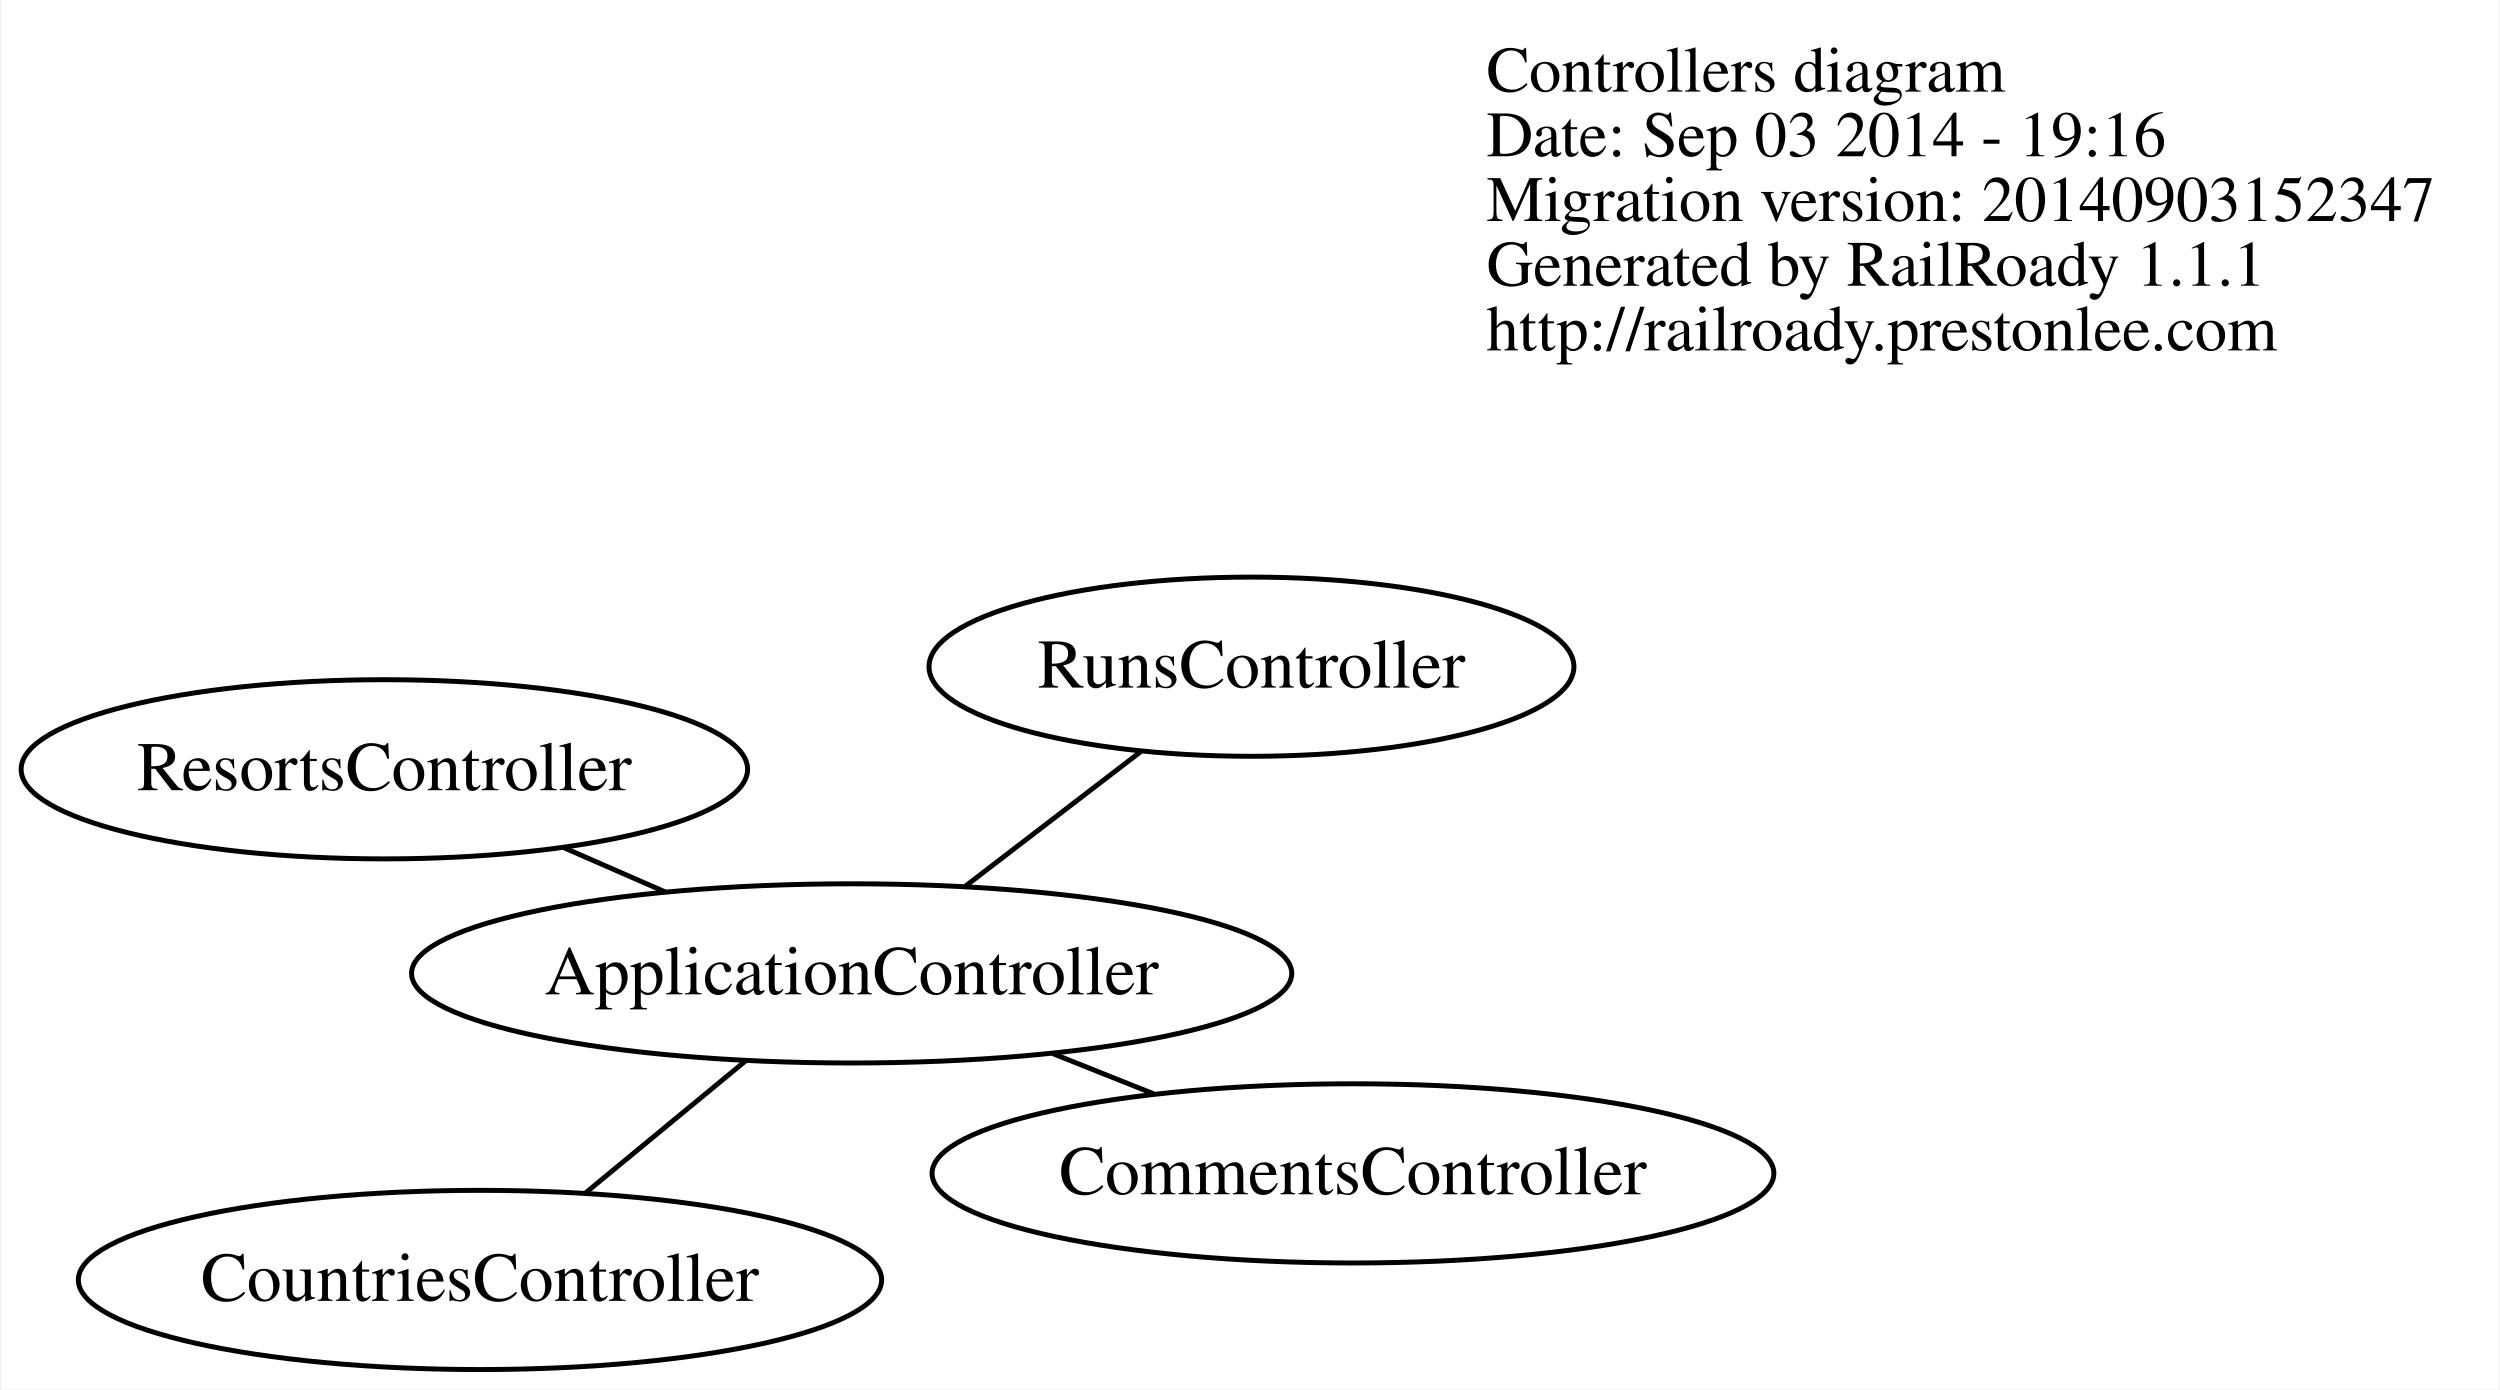
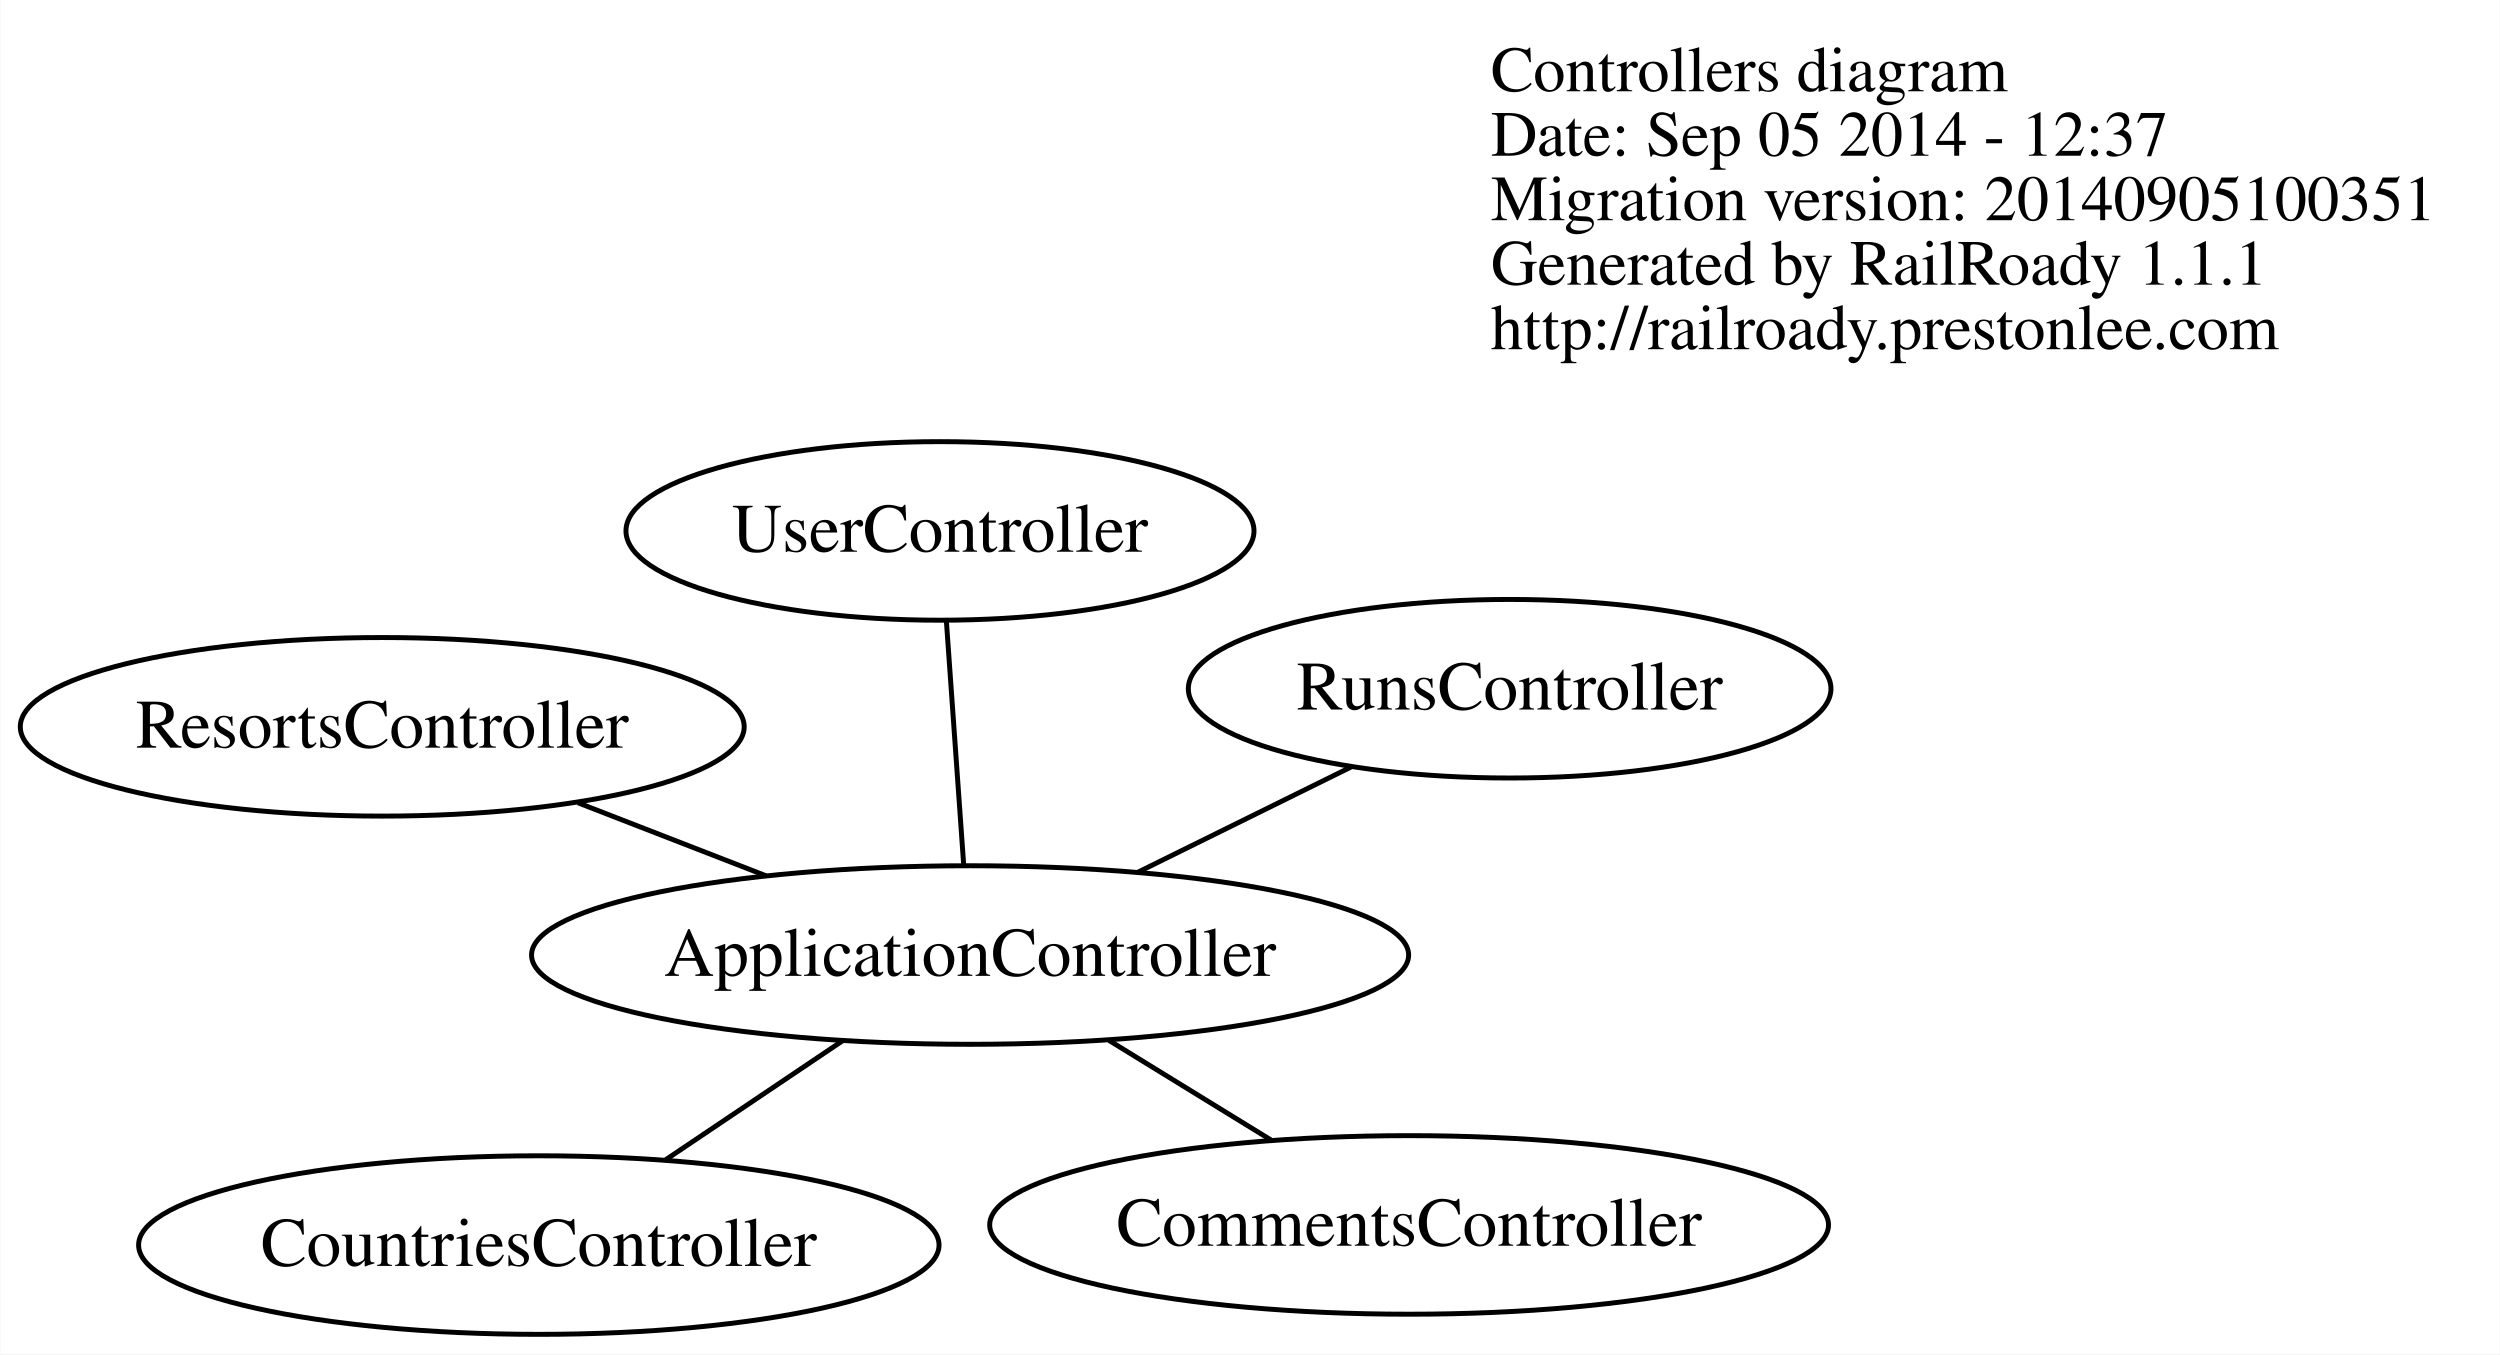
- <svg xmlns="http://www.w3.org/2000/svg" width="502pt" height="279pt" viewBox="0.00 0.00 501.79 279.14">
-   <g id="graph0" class="graph" transform="scale(1 1) rotate(0) translate(180.099 187.5)">
-     <polygon fill="white" stroke="none" points="-180.099,91.642 -180.099,-187.5 321.688,-187.5 321.688,91.642 -180.099,91.642" />
+ <svg xmlns="http://www.w3.org/2000/svg" width="504pt" height="273pt" viewBox="0.00 0.00 503.88 273.02">
+   <g id="graph0" class="graph" transform="scale(1 1) rotate(0) translate(196.195 173.5)">
+     <polygon fill="white" stroke="none" points="-196.195,99.524 -196.195,-173.5 307.688,-173.5 307.688,99.524 -196.195,99.524" />
    <g id="node1" class="node">
-       <text text-anchor="start" x="118.312" y="-169.1" font-family="Times,serif" font-size="13.00">Controllers diagram</text>
-       <text text-anchor="start" x="118.312" y="-156.1" font-family="Times,serif" font-size="13.00">Date: Sep 03 2014 - 19:16</text>
-       <text text-anchor="start" x="118.312" y="-143.1" font-family="Times,serif" font-size="13.00">Migration version: 20140903152347</text>
-       <text text-anchor="start" x="118.312" y="-130.1" font-family="Times,serif" font-size="13.00">Generated by RailRoady 1.1.1</text>
-       <text text-anchor="start" x="118.312" y="-117.1" font-family="Times,serif" font-size="13.00">http://railroady.prestonlee.com</text>
+       <text text-anchor="start" x="104.312" y="-155.1" font-family="Times,serif" font-size="13.00">Controllers diagram</text>
+       <text text-anchor="start" x="104.312" y="-142.1" font-family="Times,serif" font-size="13.00">Date: Sep 05 2014 - 12:37</text>
+       <text text-anchor="start" x="104.312" y="-129.1" font-family="Times,serif" font-size="13.00">Migration version: 20140905100351</text>
+       <text text-anchor="start" x="104.312" y="-116.1" font-family="Times,serif" font-size="13.00">Generated by RailRoady 1.1.1</text>
+       <text text-anchor="start" x="104.312" y="-103.1" font-family="Times,serif" font-size="13.00">http://railroady.prestonlee.com</text>
    </g>
    <g id="node2" class="node">
-       <ellipse fill="none" stroke="black" cx="-9.23" cy="8.055" rx="88.417" ry="18" />
-       <text text-anchor="middle" x="-9.23" y="12.255" font-family="Times,serif" font-size="14.00">ApplicationController</text>
+       <ellipse fill="none" stroke="black" cx="-0.689" cy="19.047" rx="88.417" ry="18" />
+       <text text-anchor="middle" x="-0.689" y="23.247" font-family="Times,serif" font-size="14.00">ApplicationController</text>
    </g>
    <g id="node3" class="node">
-       <ellipse fill="none" stroke="black" cx="91.483" cy="48.232" rx="84.56" ry="18" />
-       <text text-anchor="middle" x="91.483" y="52.432" font-family="Times,serif" font-size="14.00">CommentsController</text>
+       <ellipse fill="none" stroke="black" cx="87.823" cy="73.464" rx="84.56" ry="18" />
+       <text text-anchor="middle" x="87.823" y="77.664" font-family="Times,serif" font-size="14.00">CommentsController</text>
    </g>
    <g id="edge1" class="edge">
-       <path fill="none" stroke="black" d="M31.153,24.165C37.83,26.828 44.75,29.589 51.418,32.249" />
+       <path fill="none" stroke="black" d="M27.317,36.265C37.75,42.679 49.583,49.954 59.999,56.358" />
    </g>
    <g id="node4" class="node">
-       <ellipse fill="none" stroke="black" cx="-83.9" cy="69.642" rx="80.692" ry="18" />
-       <text text-anchor="middle" x="-83.9" y="73.842" font-family="Times,serif" font-size="14.00">CountriesController</text>
+       <ellipse fill="none" stroke="black" cx="-87.639" cy="77.524" rx="80.692" ry="18" />
+       <text text-anchor="middle" x="-87.639" y="81.724" font-family="Times,serif" font-size="14.00">CountriesController</text>
    </g>
    <g id="edge2" class="edge">
-       <path fill="none" stroke="black" d="M-30.427,25.538C-40.517,33.86 -52.553,43.787 -62.649,52.114" />
+       <path fill="none" stroke="black" d="M-26.307,36.276C-37.628,43.89 -50.904,52.819 -62.205,60.418" />
    </g>
    <g id="node5" class="node">
-       <ellipse fill="none" stroke="black" cx="-103.112" cy="-32.949" rx="72.974" ry="18" />
-       <text text-anchor="middle" x="-103.112" y="-28.749" font-family="Times,serif" font-size="14.00">ResortsController</text>
+       <ellipse fill="none" stroke="black" cx="-119.208" cy="-26.963" rx="72.974" ry="18" />
+       <text text-anchor="middle" x="-119.208" y="-22.763" font-family="Times,serif" font-size="14.00">ResortsController</text>
    </g>
    <g id="edge3" class="edge">
-       <path fill="none" stroke="black" d="M-46.605,-8.269C-53.354,-11.217 -60.38,-14.285 -67.09,-17.216" />
+       <path fill="none" stroke="black" d="M-41.809,3.084C-54.11,-1.692 -67.566,-6.916 -79.758,-11.649" />
    </g>
    <g id="node6" class="node">
-       <ellipse fill="none" stroke="black" cx="71.09" cy="-53.56" rx="64.781" ry="18" />
-       <text text-anchor="middle" x="71.09" y="-49.36" font-family="Times,serif" font-size="14.00">RunsController</text>
+       <ellipse fill="none" stroke="black" cx="108.094" cy="-34.642" rx="64.781" ry="18" />
+       <text text-anchor="middle" x="108.094" y="-30.442" font-family="Times,serif" font-size="14.00">RunsController</text>
    </g>
    <g id="edge4" class="edge">
-       <path fill="none" stroke="black" d="M13.572,-9.437C24.61,-17.904 37.814,-28.034 48.786,-36.451" />
+       <path fill="none" stroke="black" d="M33.134,2.354C46.856,-4.418 62.625,-12.201 76.149,-18.876" />
+     </g>
+     <g id="node7" class="node">
+       <ellipse fill="none" stroke="black" cx="-6.76" cy="-66.458" rx="63.31" ry="18" />
+       <text text-anchor="middle" x="-6.76" y="-62.258" font-family="Times,serif" font-size="14.00">UserController</text>
+     </g>
+     <g id="edge5" class="edge">
+       <path fill="none" stroke="black" d="M-1.976,0.914C-3.007,-13.597 -4.444,-33.847 -5.474,-48.35" />
    </g>
  </g>
</svg>
